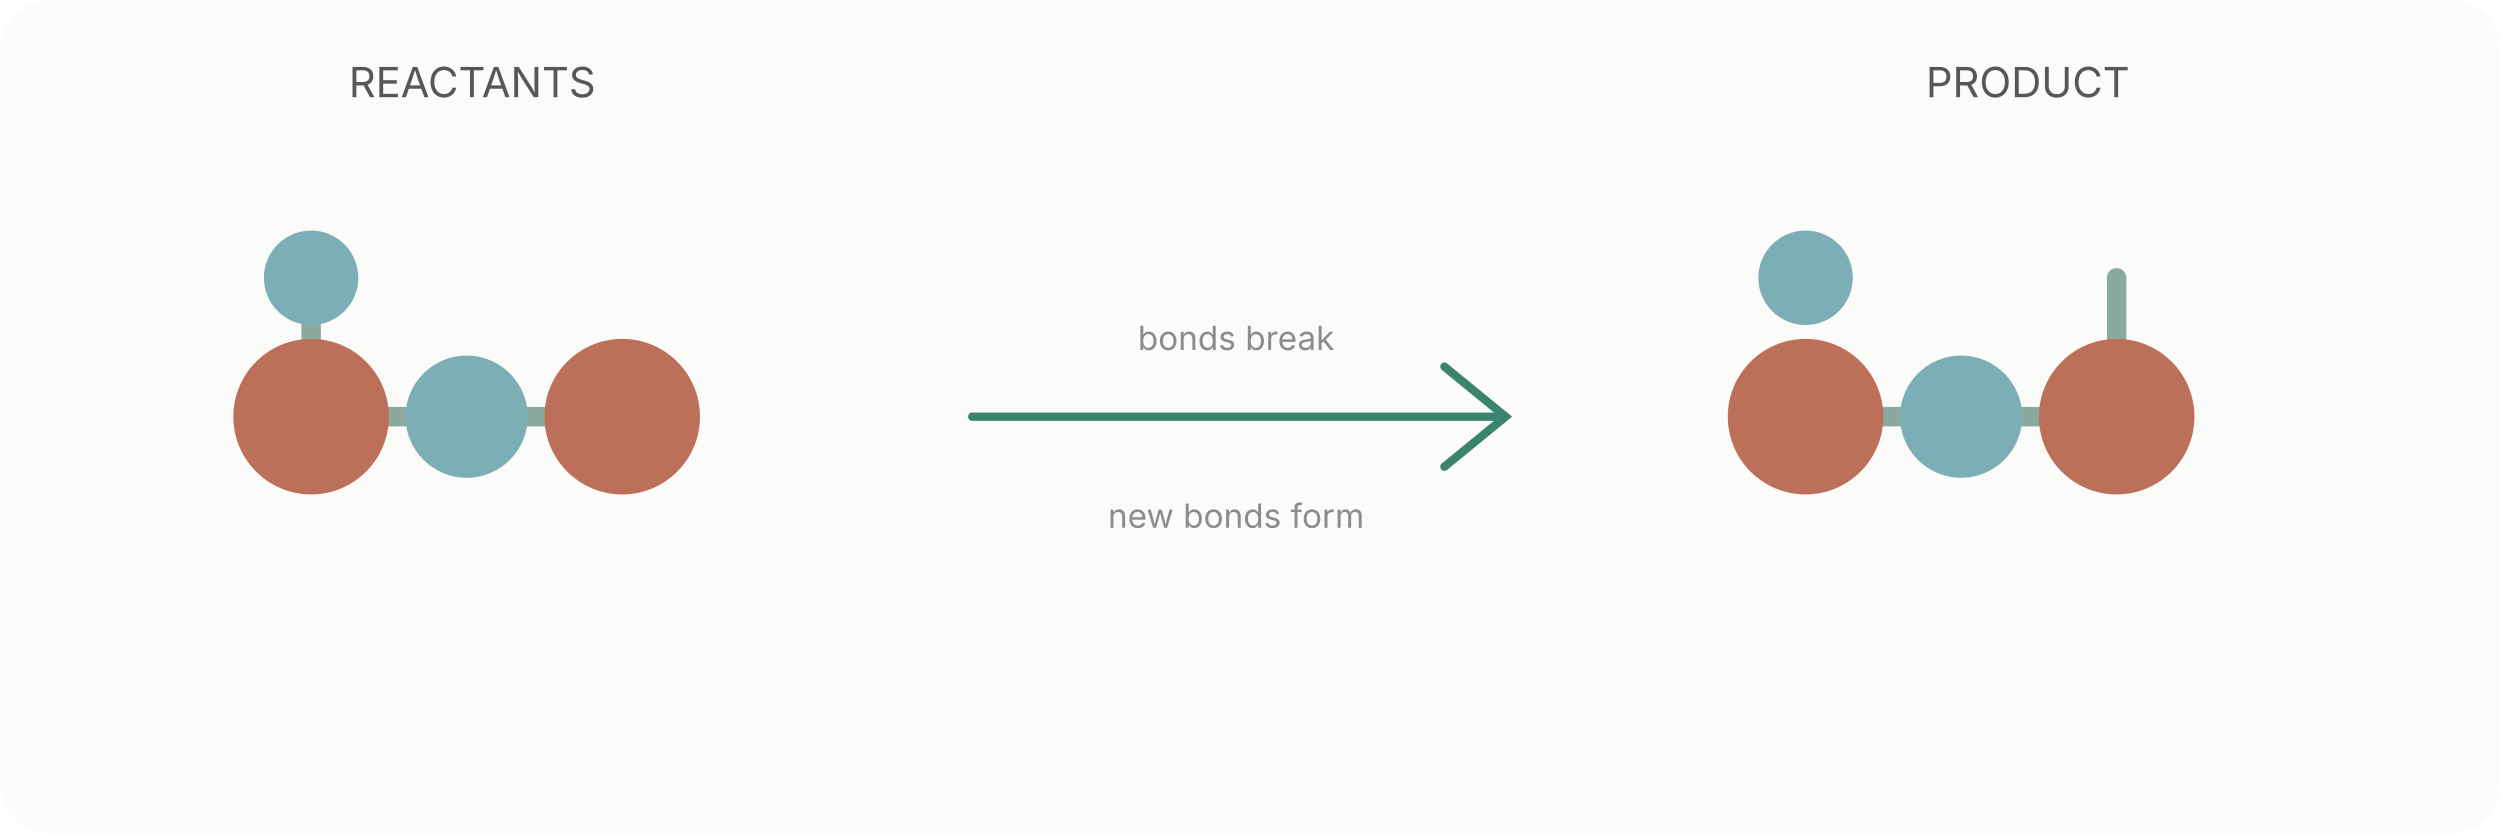
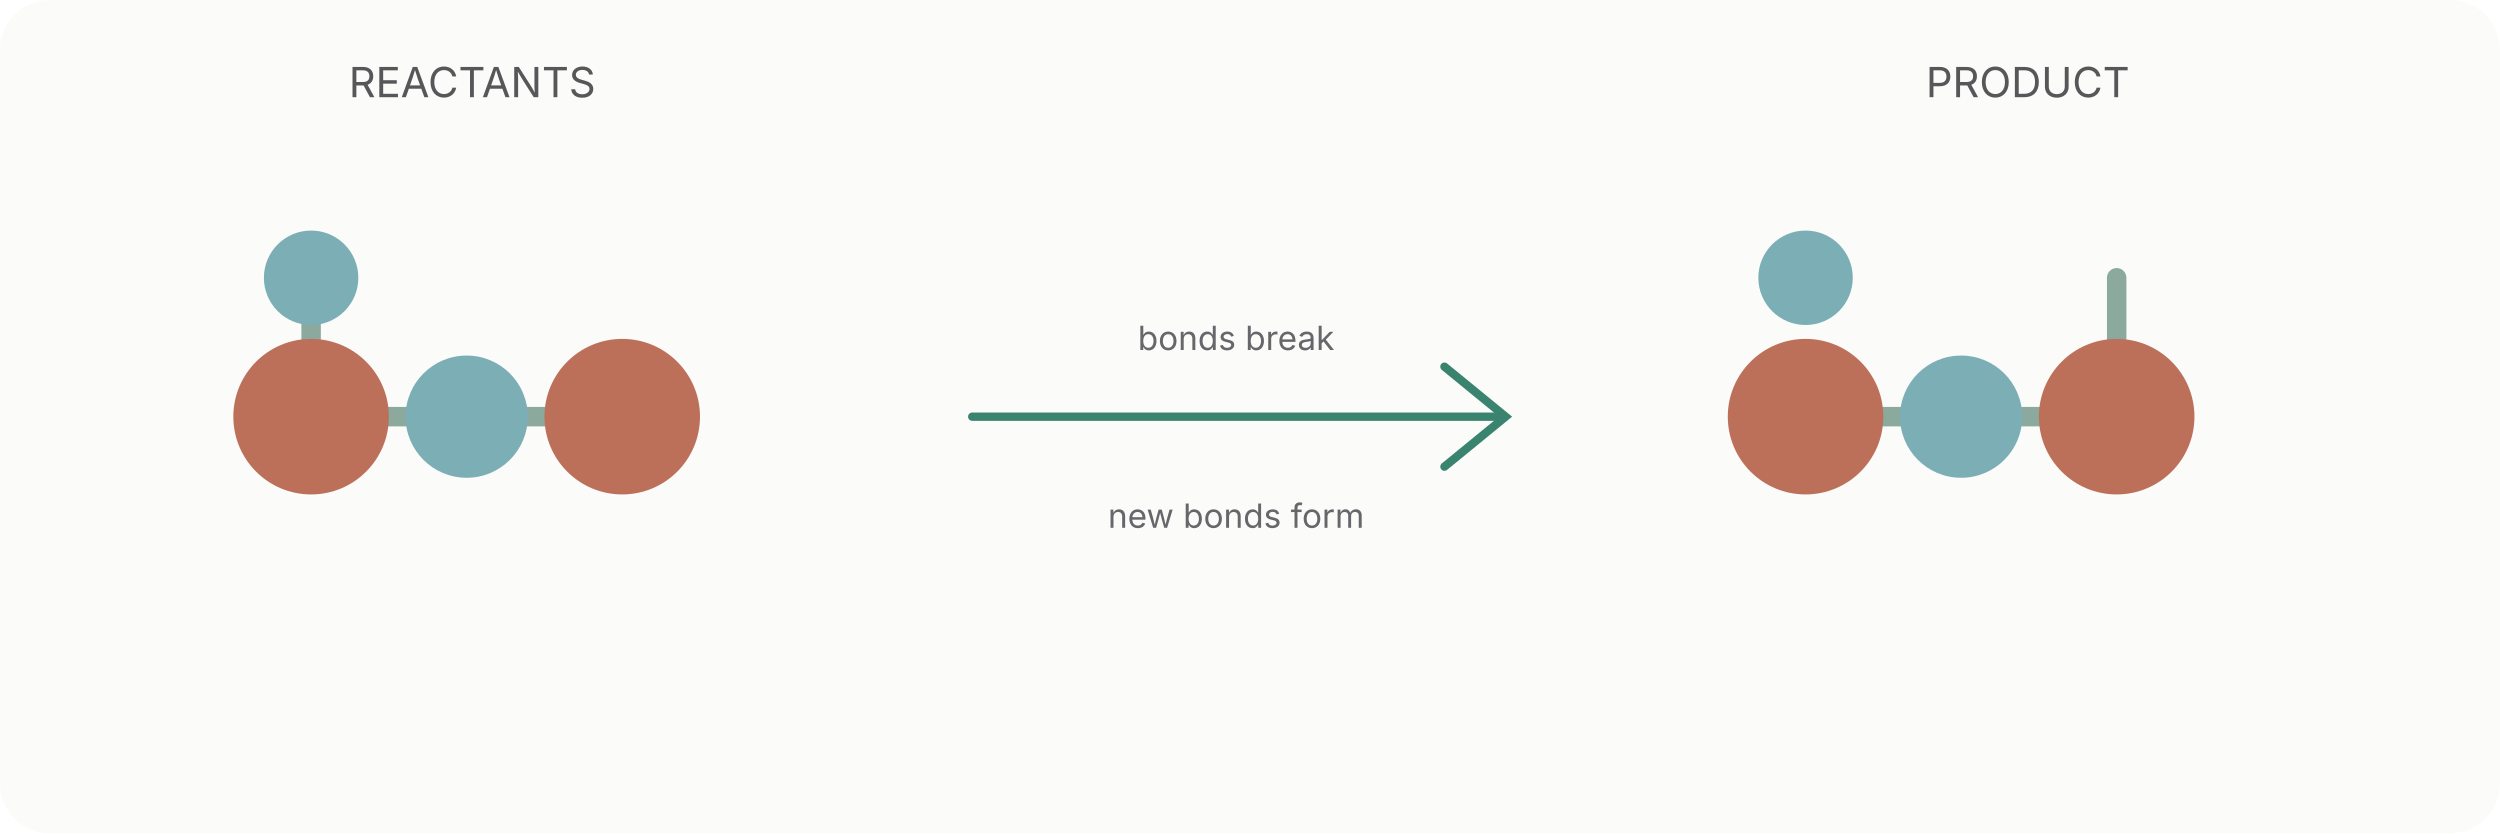
<svg xmlns="http://www.w3.org/2000/svg" viewBox="0 0 900 300" role="img" aria-label="Schematic rearrangement of atoms during a chemical reaction">
  <rect width="900" height="300" rx="18" fill="#fbfbfa" />
  <g font-family="Inter,Arial" font-size="15" fill="#57575a" text-anchor="middle">
    <text x="170" y="35">REACTANTS</text>
    <text x="730" y="35">PRODUCT</text>
  </g>
  <g stroke="#8ca99e" stroke-width="7" stroke-linecap="round">
    <path d="M112 150L168 150M168 150L224 150M112 150L112 100" />
    <path d="M650 150L706 150M706 150L762 150M762 150L762 100" />
  </g>
  <g>
    <circle cx="112" cy="150" r="28" fill="#bd7059" />
    <circle cx="168" cy="150" r="22" fill="#7caeb5" />
    <circle cx="224" cy="150" r="28" fill="#bd7059" />
    <circle cx="112" cy="100" r="17" fill="#7caeb5" />
    <circle cx="650" cy="150" r="28" fill="#bd7059" />
    <circle cx="706" cy="150" r="22" fill="#7caeb5" />
    <circle cx="762" cy="150" r="28" fill="#bd7059" />
    <circle cx="650" cy="100" r="17" fill="#7caeb5" />
  </g>
  <g stroke="#39836f" stroke-width="3" fill="none" stroke-linecap="round">
    <path d="M350 150H540" />
    <path d="M520 132L542 150L520 168" />
  </g>
-   <g fill="#8c8c90" font-family="Inter,Arial" font-size="12" text-anchor="middle">
+   <g fill="#66666b" font-family="Inter,Arial" font-size="12" text-anchor="middle">
    <text x="445" y="126">bonds break</text>
    <text x="445" y="190">new bonds form</text>
  </g>
</svg>
